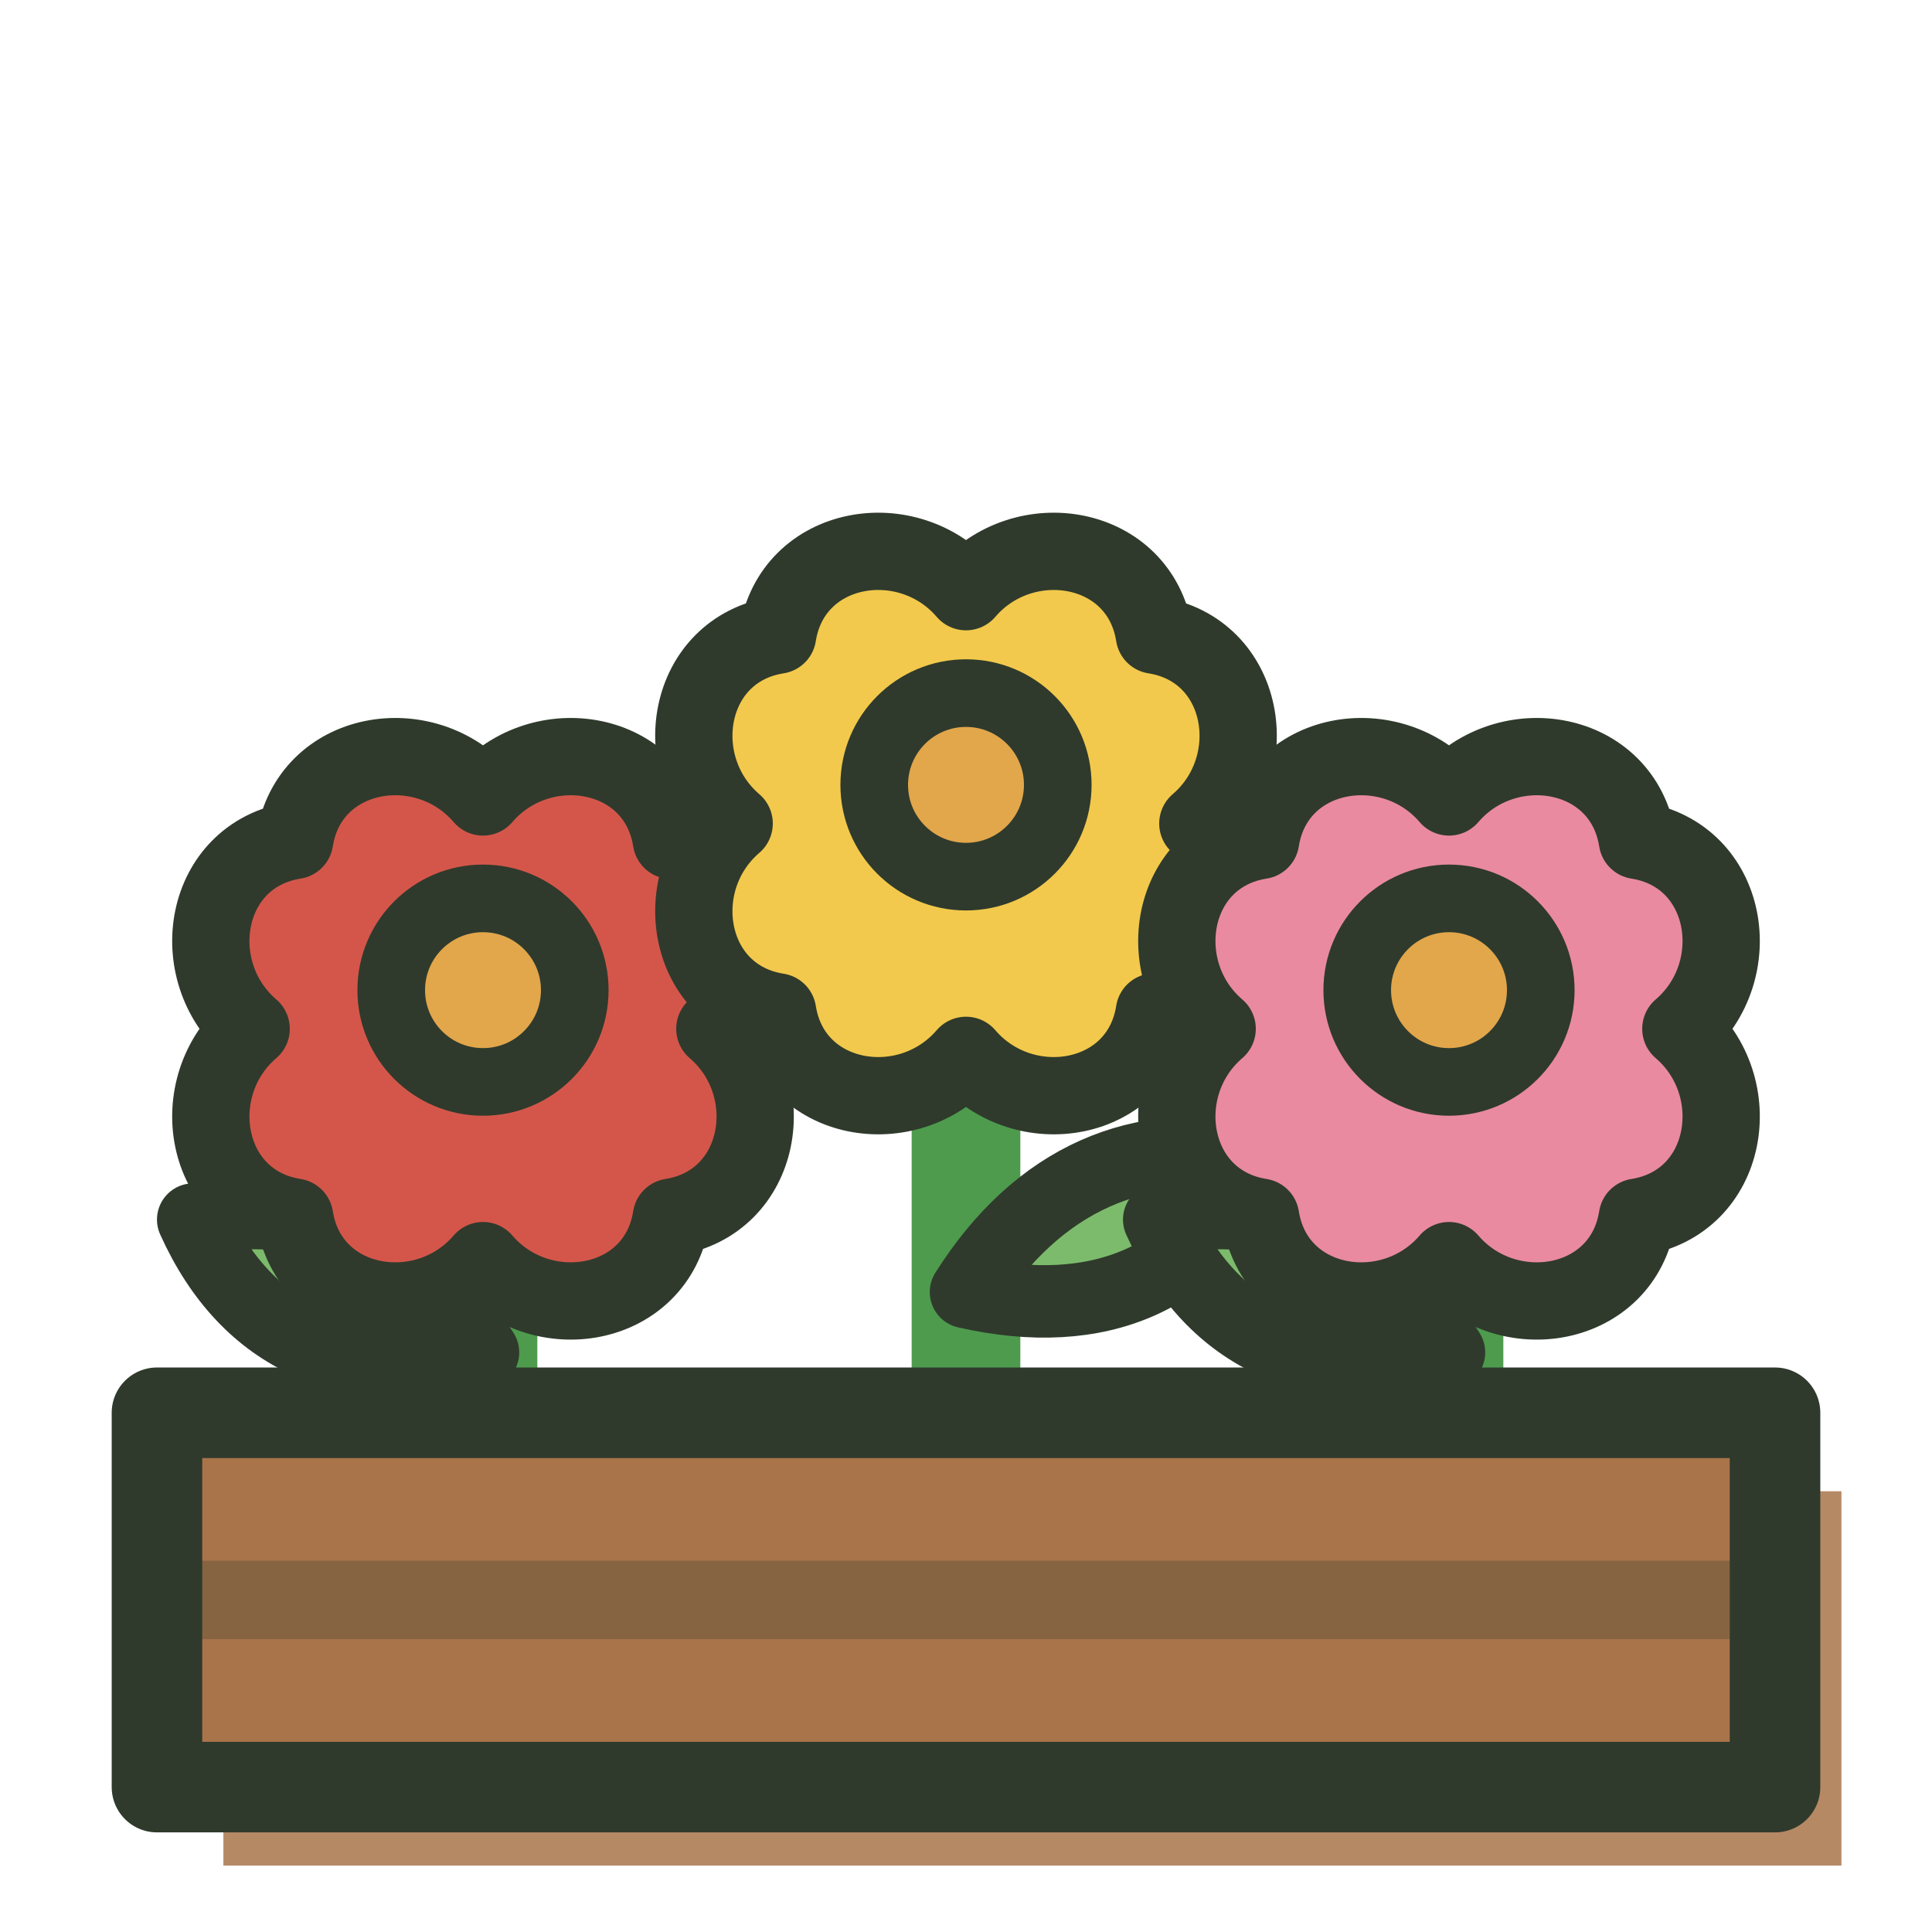
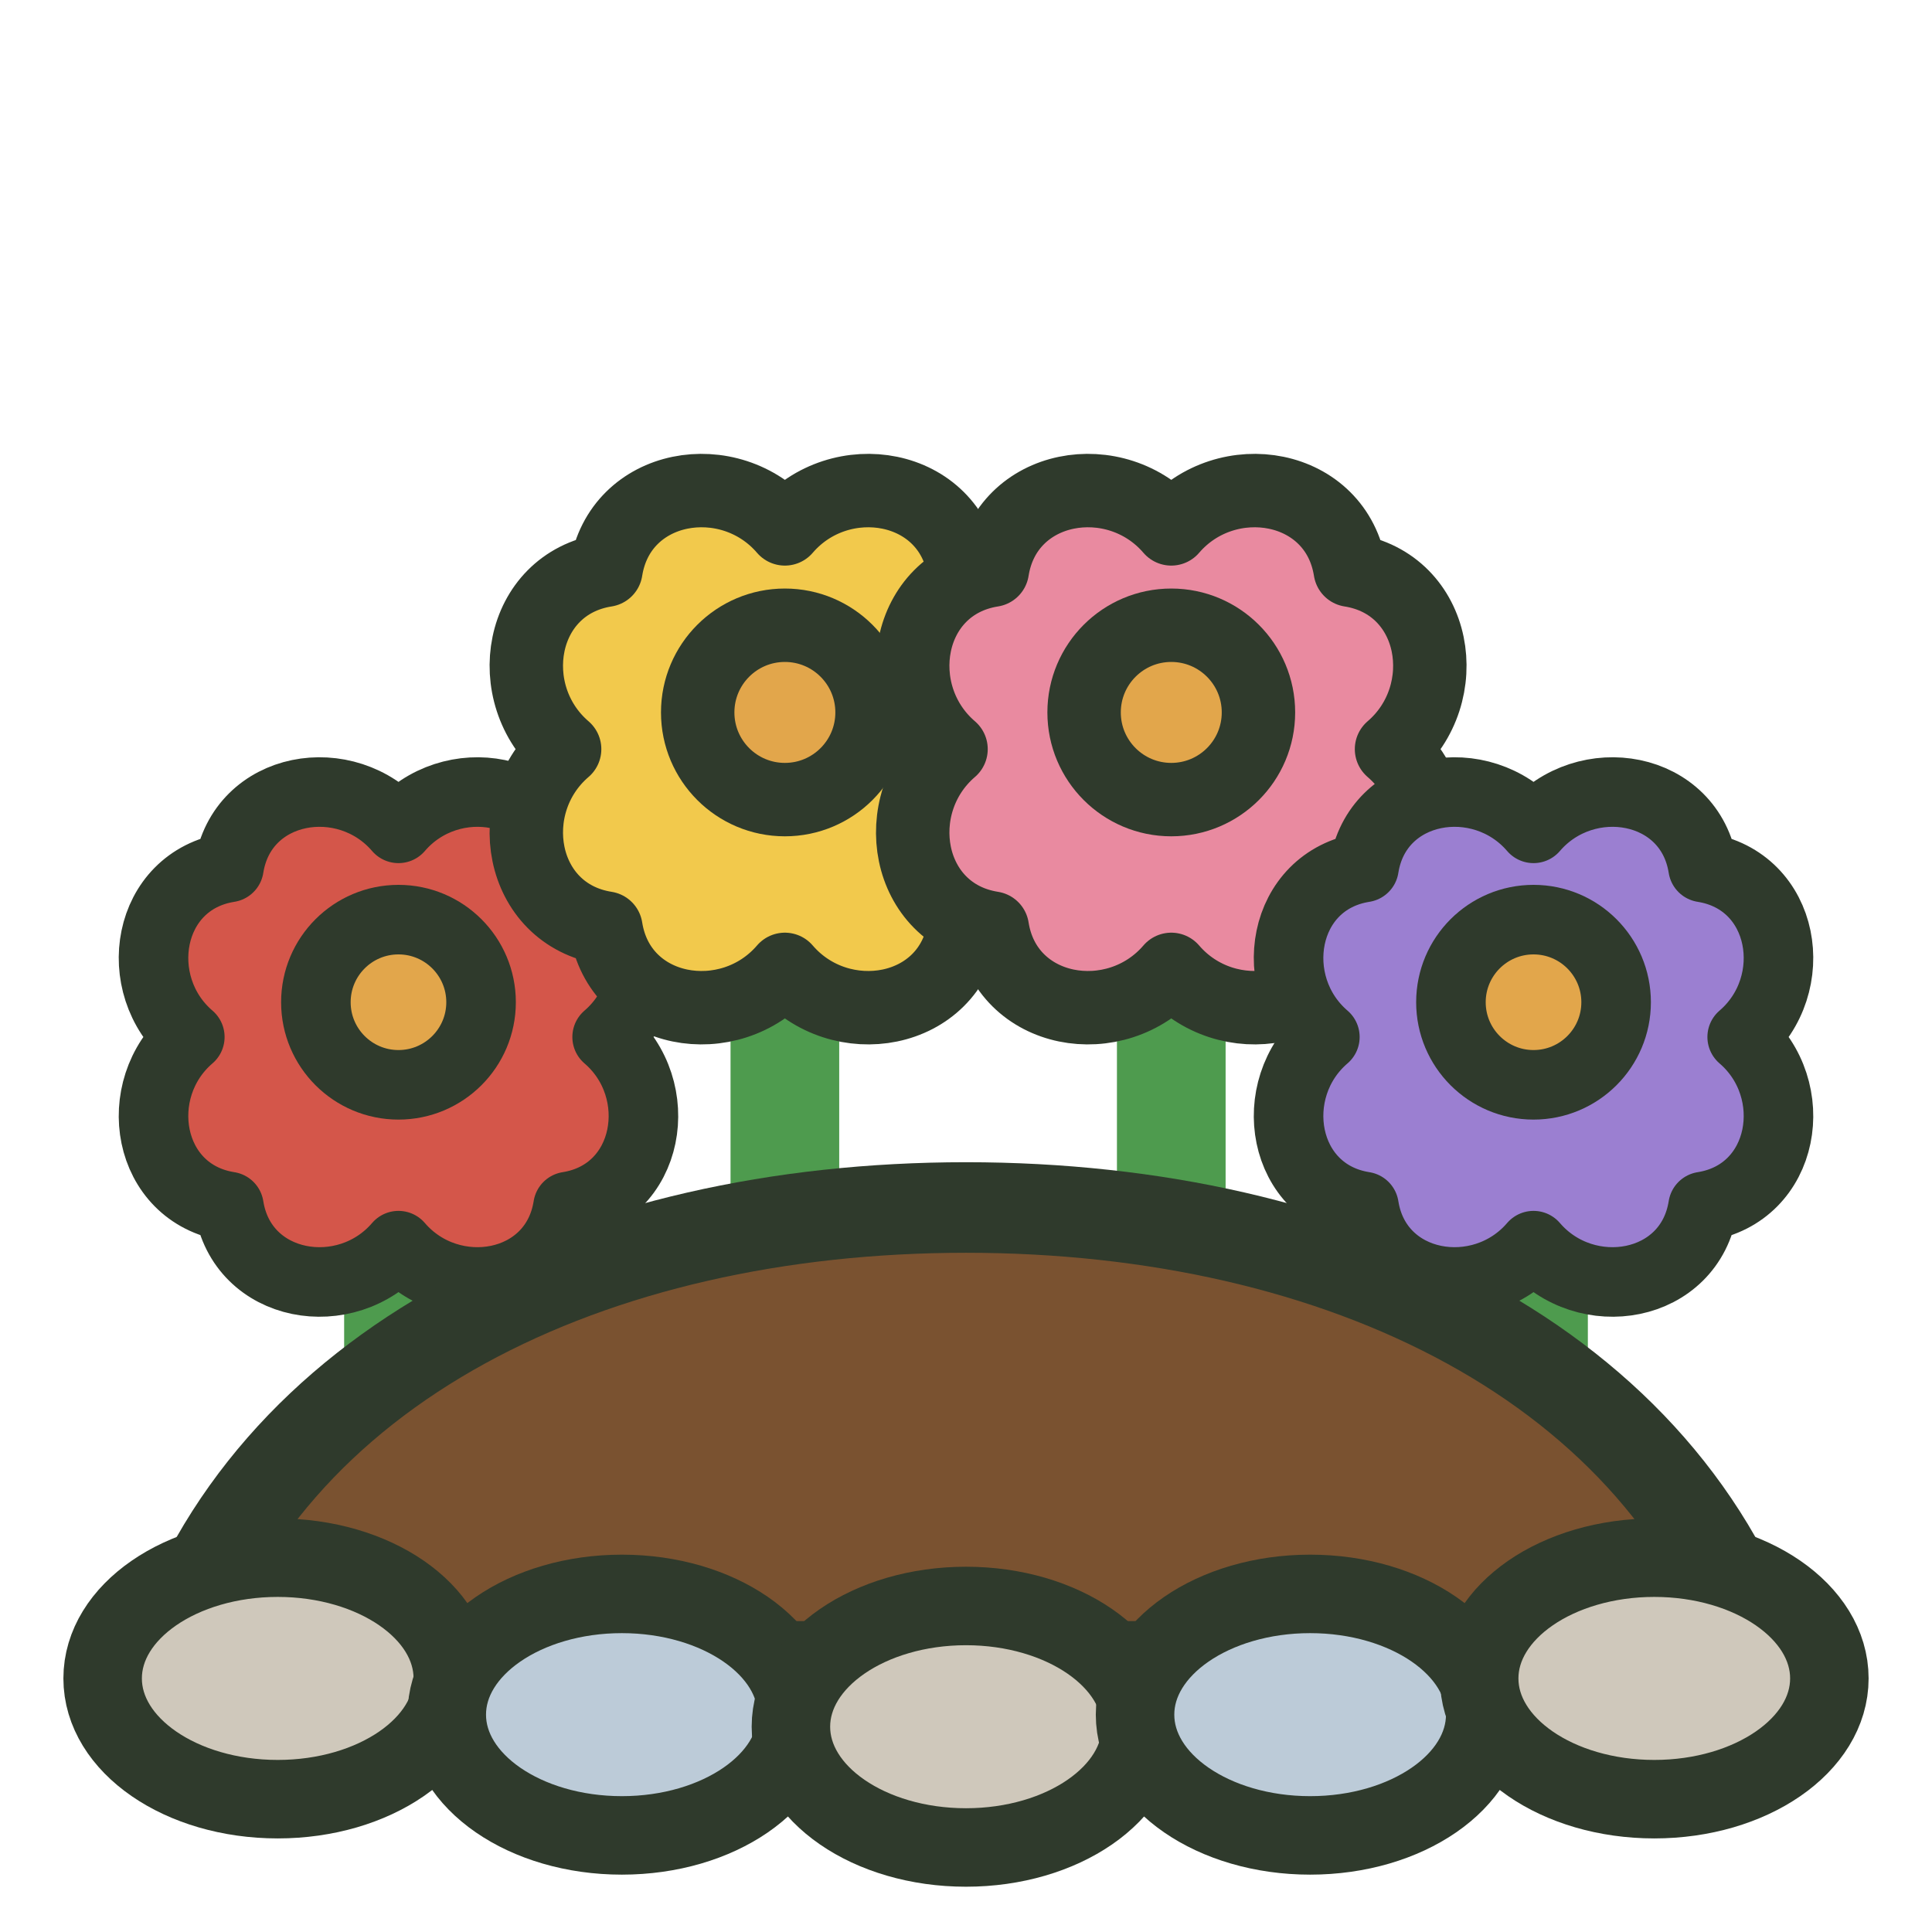
<svg xmlns="http://www.w3.org/2000/svg" viewBox="8 8 32 32" width="48" height="48">
-   <path d="M16 31.4v-6M24 31.4v-9M32 31.4v-6" fill="none" stroke="#4e9b4e" stroke-width="1.8" stroke-linecap="round" stroke-linejoin="round" />
-   <path d="M24 30.4c-1.2-1.9-2.9-2.6-4.8-2.2.9 2 2.6 2.7 4.8 2.2Z" fill="#7cbb6c" stroke="#2f3a2c" stroke-width="1.2" stroke-linejoin="round" stroke-linecap="round" transform="translate(-8 0)" />
-   <path d="M24 30.4c-1.2-1.9-2.9-2.6-4.8-2.2.9 2 2.6 2.7 4.8 2.2Z" fill="#7cbb6c" stroke="#2f3a2c" stroke-width="1.2" stroke-linejoin="round" stroke-linecap="round" transform="translate(0 -1) translate(48 0) scale(-1 1)" />
-   <path d="M24 30.4c-1.2-1.9-2.9-2.6-4.8-2.2.9 2 2.6 2.7 4.8 2.2Z" fill="#7cbb6c" stroke="#2f3a2c" stroke-width="1.2" stroke-linejoin="round" stroke-linecap="round" transform="translate(8 0)" />
-   <g transform="translate(16 24.4) scale(0.8) translate(-24 -25.2)">
-     <path d="M24 21.2c1.2-1.4 3.6-1 3.9.9 1.9.3 2.3 2.7.9 3.9 1.4 1.2 1 3.6-.9 3.9-.3 1.9-2.7 2.3-3.9.9-1.2 1.4-3.6 1-3.9-.9-1.9-.3-2.3-2.7-.9-3.9-1.4-1.2-1-3.6.9-3.9.3-1.9 2.7-2.3 3.9-.9Z" fill="#d4564a" stroke="#2f3a2c" stroke-width="1.6" stroke-linejoin="round" stroke-linecap="round" />
-     <circle cx="24" cy="25.2" r="1.9" fill="#e2a64b" stroke="#2f3a2c" stroke-width="1.4" stroke-linejoin="round" stroke-linecap="round" />
+   <path d="M14.6 32v-7M21 31v-10M27.4 31v-10M33.4 32v-7" fill="none" stroke="#4e9b4e" stroke-width="1.8" stroke-linecap="round" />
+   <g stroke="#2f3a2c" stroke-linejoin="round" stroke-linecap="round">
+     <g transform="translate(14.6 24.6) scale(.72) translate(-24 -25.2)" stroke-width="1.6">
+       <path d="M24 21.2c1.2-1.4 3.6-1 3.9.9 1.9.3 2.3 2.7.9 3.9 1.4 1.2 1 3.6-.9 3.9-.3 1.9-2.7 2.3-3.9.9-1.2 1.4-3.6 1-3.9-.9-1.9-.3-2.3-2.7-.9-3.9-1.4-1.2-1-3.6.9-3.9.3-1.9 2.7-2.3 3.9-.9Z" fill="#d4564a" />
+       <circle cx="24" cy="25.2" r="1.9" fill="#e2a64b" />
+     </g>
+     <g transform="translate(21 19.8) scale(.76) translate(-24 -25.2)" stroke-width="1.6">
+       <path d="M24 21.2c1.2-1.4 3.6-1 3.9.9 1.9.3 2.3 2.7.9 3.9 1.4 1.2 1 3.6-.9 3.9-.3 1.9-2.7 2.3-3.9.9-1.2 1.4-3.6 1-3.9-.9-1.9-.3-2.3-2.7-.9-3.9-1.4-1.2-1-3.6.9-3.9.3-1.9 2.7-2.3 3.9-.9Z" fill="#f2c94c" />
+       <circle cx="24" cy="25.2" r="1.9" fill="#e2a64b" />
+     </g>
+     <g transform="translate(27.4 19.8) scale(.76) translate(-24 -25.2)" stroke-width="1.6">
+       <path d="M24 21.2c1.2-1.4 3.6-1 3.9.9 1.9.3 2.3 2.7.9 3.9 1.4 1.2 1 3.6-.9 3.9-.3 1.9-2.7 2.3-3.9.9-1.2 1.4-3.6 1-3.9-.9-1.9-.3-2.3-2.7-.9-3.9-1.4-1.2-1-3.6.9-3.9.3-1.9 2.7-2.3 3.9-.9Z" fill="#e98aa0" />
+       <circle cx="24" cy="25.2" r="1.9" fill="#e2a64b" />
+     </g>
+     <g transform="translate(33.4 24.6) scale(.72) translate(-24 -25.2)" stroke-width="1.6">
+       <path d="M24 21.2c1.2-1.4 3.6-1 3.9.9 1.9.3 2.3 2.7.9 3.9 1.4 1.2 1 3.6-.9 3.9-.3 1.9-2.7 2.3-3.9.9-1.2 1.4-3.6 1-3.9-.9-1.9-.3-2.3-2.7-.9-3.9-1.4-1.2-1-3.6.9-3.9.3-1.9 2.7-2.3 3.9-.9Z" fill="#9b7fd1" />
+       <circle cx="24" cy="25.2" r="1.9" fill="#e2a64b" />
+     </g>
+     <path d="M10.8 35.6c1.6-5 7-7.6 13.2-7.6s11.6 2.6 13.2 7.6Z" fill="#7a5230" stroke-width="1.5" />
+     <g stroke-width="1.3">
+       <ellipse cx="12.6" cy="35.8" rx="2.9" ry="2" fill="#cfc8bb" />
+       <ellipse cx="18.3" cy="36.4" rx="2.9" ry="2" fill="#bccbd8" />
+       <ellipse cx="24" cy="36.6" rx="2.9" ry="2" fill="#cfc8bb" />
+       <ellipse cx="29.7" cy="36.4" rx="2.9" ry="2" fill="#bccbd8" />
+       <ellipse cx="35.4" cy="35.8" rx="2.9" ry="2" fill="#cfc8bb" />
+     </g>
  </g>
-   <g transform="translate(24 21) scale(0.8) translate(-24 -25.2)">
-     <path d="M24 21.2c1.2-1.4 3.6-1 3.9.9 1.9.3 2.3 2.7.9 3.9 1.4 1.2 1 3.6-.9 3.9-.3 1.9-2.7 2.3-3.9.9-1.2 1.4-3.6 1-3.9-.9-1.9-.3-2.3-2.7-.9-3.9-1.4-1.2-1-3.6.9-3.9.3-1.9 2.7-2.3 3.9-.9Z" fill="#f2c94c" stroke="#2f3a2c" stroke-width="1.6" stroke-linejoin="round" stroke-linecap="round" />
-     <circle cx="24" cy="25.2" r="1.9" fill="#e2a64b" stroke="#2f3a2c" stroke-width="1.4" stroke-linejoin="round" stroke-linecap="round" />
-   </g>
-   <g transform="translate(32 24.4) scale(0.8) translate(-24 -25.2)">
-     <path d="M24 21.2c1.2-1.4 3.6-1 3.9.9 1.9.3 2.3 2.7.9 3.9 1.4 1.2 1 3.6-.9 3.9-.3 1.9-2.7 2.3-3.9.9-1.2 1.4-3.6 1-3.9-.9-1.9-.3-2.3-2.7-.9-3.9-1.4-1.2-1-3.6.9-3.9.3-1.9 2.7-2.3 3.9-.9Z" fill="#e98aa0" stroke="#2f3a2c" stroke-width="1.6" stroke-linejoin="round" stroke-linecap="round" />
-     <circle cx="24" cy="25.2" r="1.9" fill="#e2a64b" stroke="#2f3a2c" stroke-width="1.4" stroke-linejoin="round" stroke-linecap="round" />
-   </g>
-   <g transform="translate(1.1 1.3)" opacity=".85">
-     <path d="M10.6 37.6v-6.2h26.8v6.2Z" fill="#a9744a" />
-   </g>
-   <path d="M10.6 37.6v-6.2h26.8v6.2Z" fill="#a9744a" fill-rule="evenodd" stroke="#2f3a2c" stroke-width="1.5" stroke-linejoin="round" stroke-linecap="round" />
-   <path d="M10.6 34.5h26.8" fill="none" stroke="#2f3a2c" stroke-width="1.3" stroke-linecap="round" stroke-linejoin="round" opacity=".28" />
</svg>
